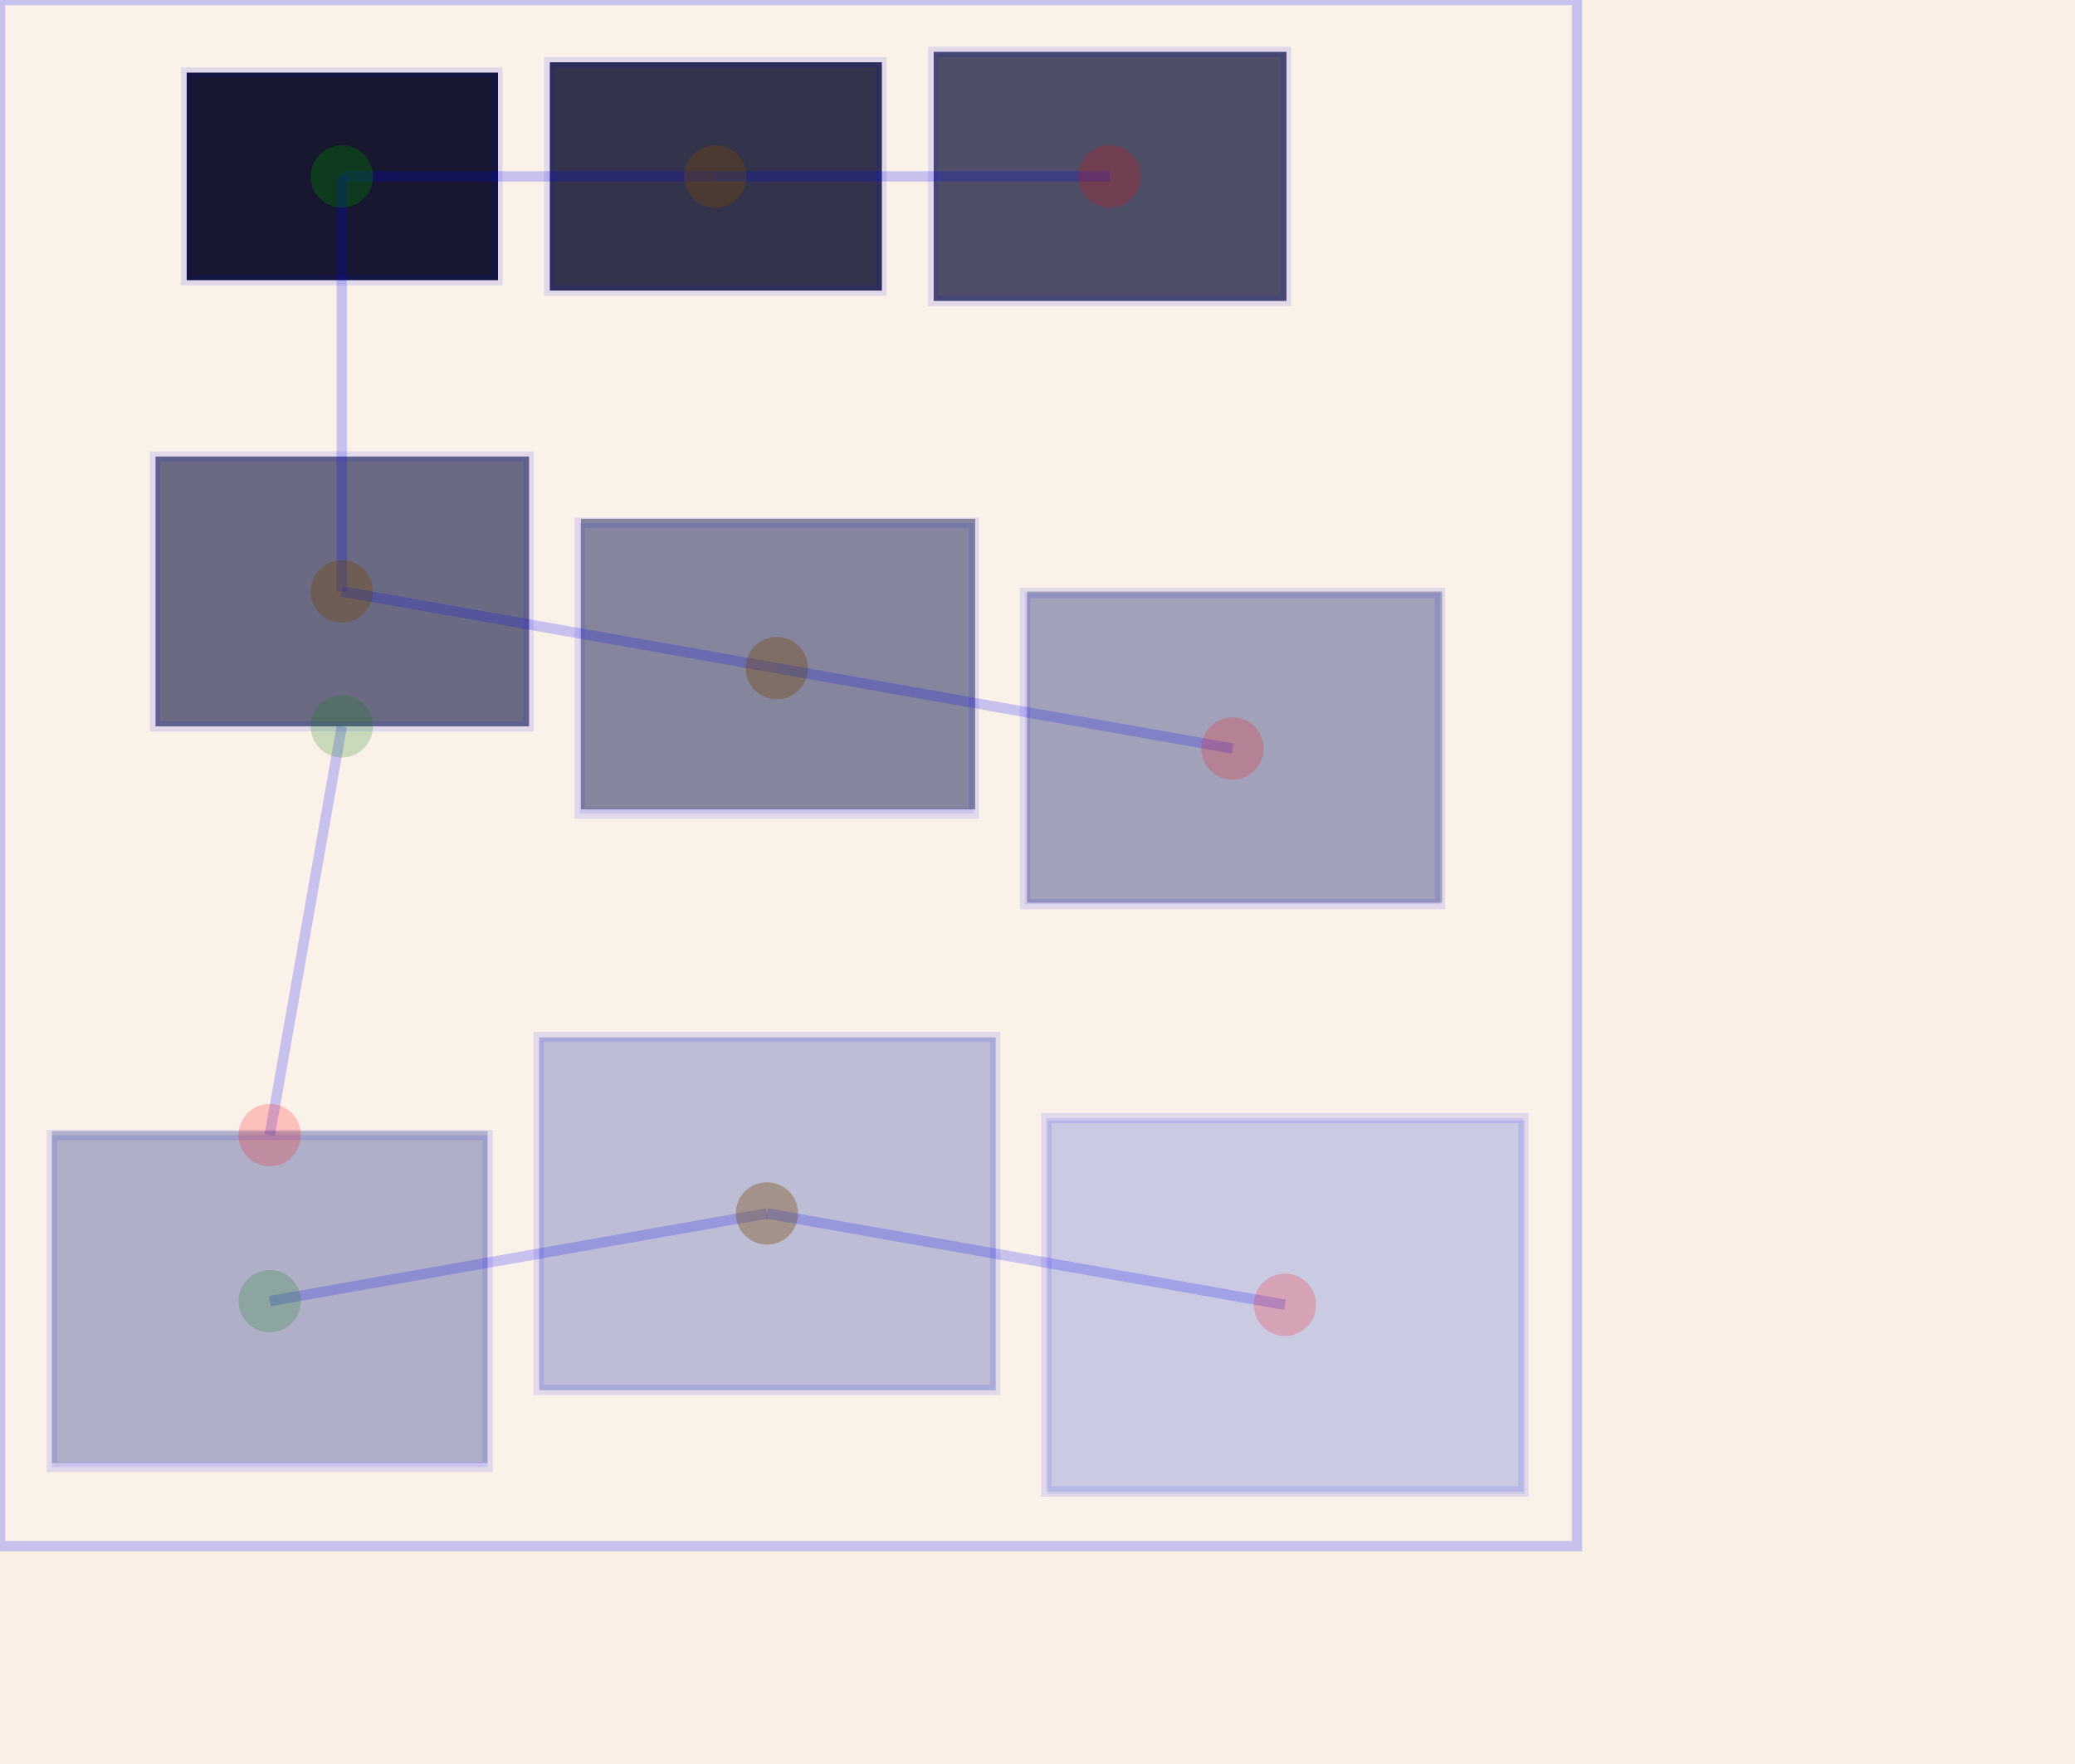
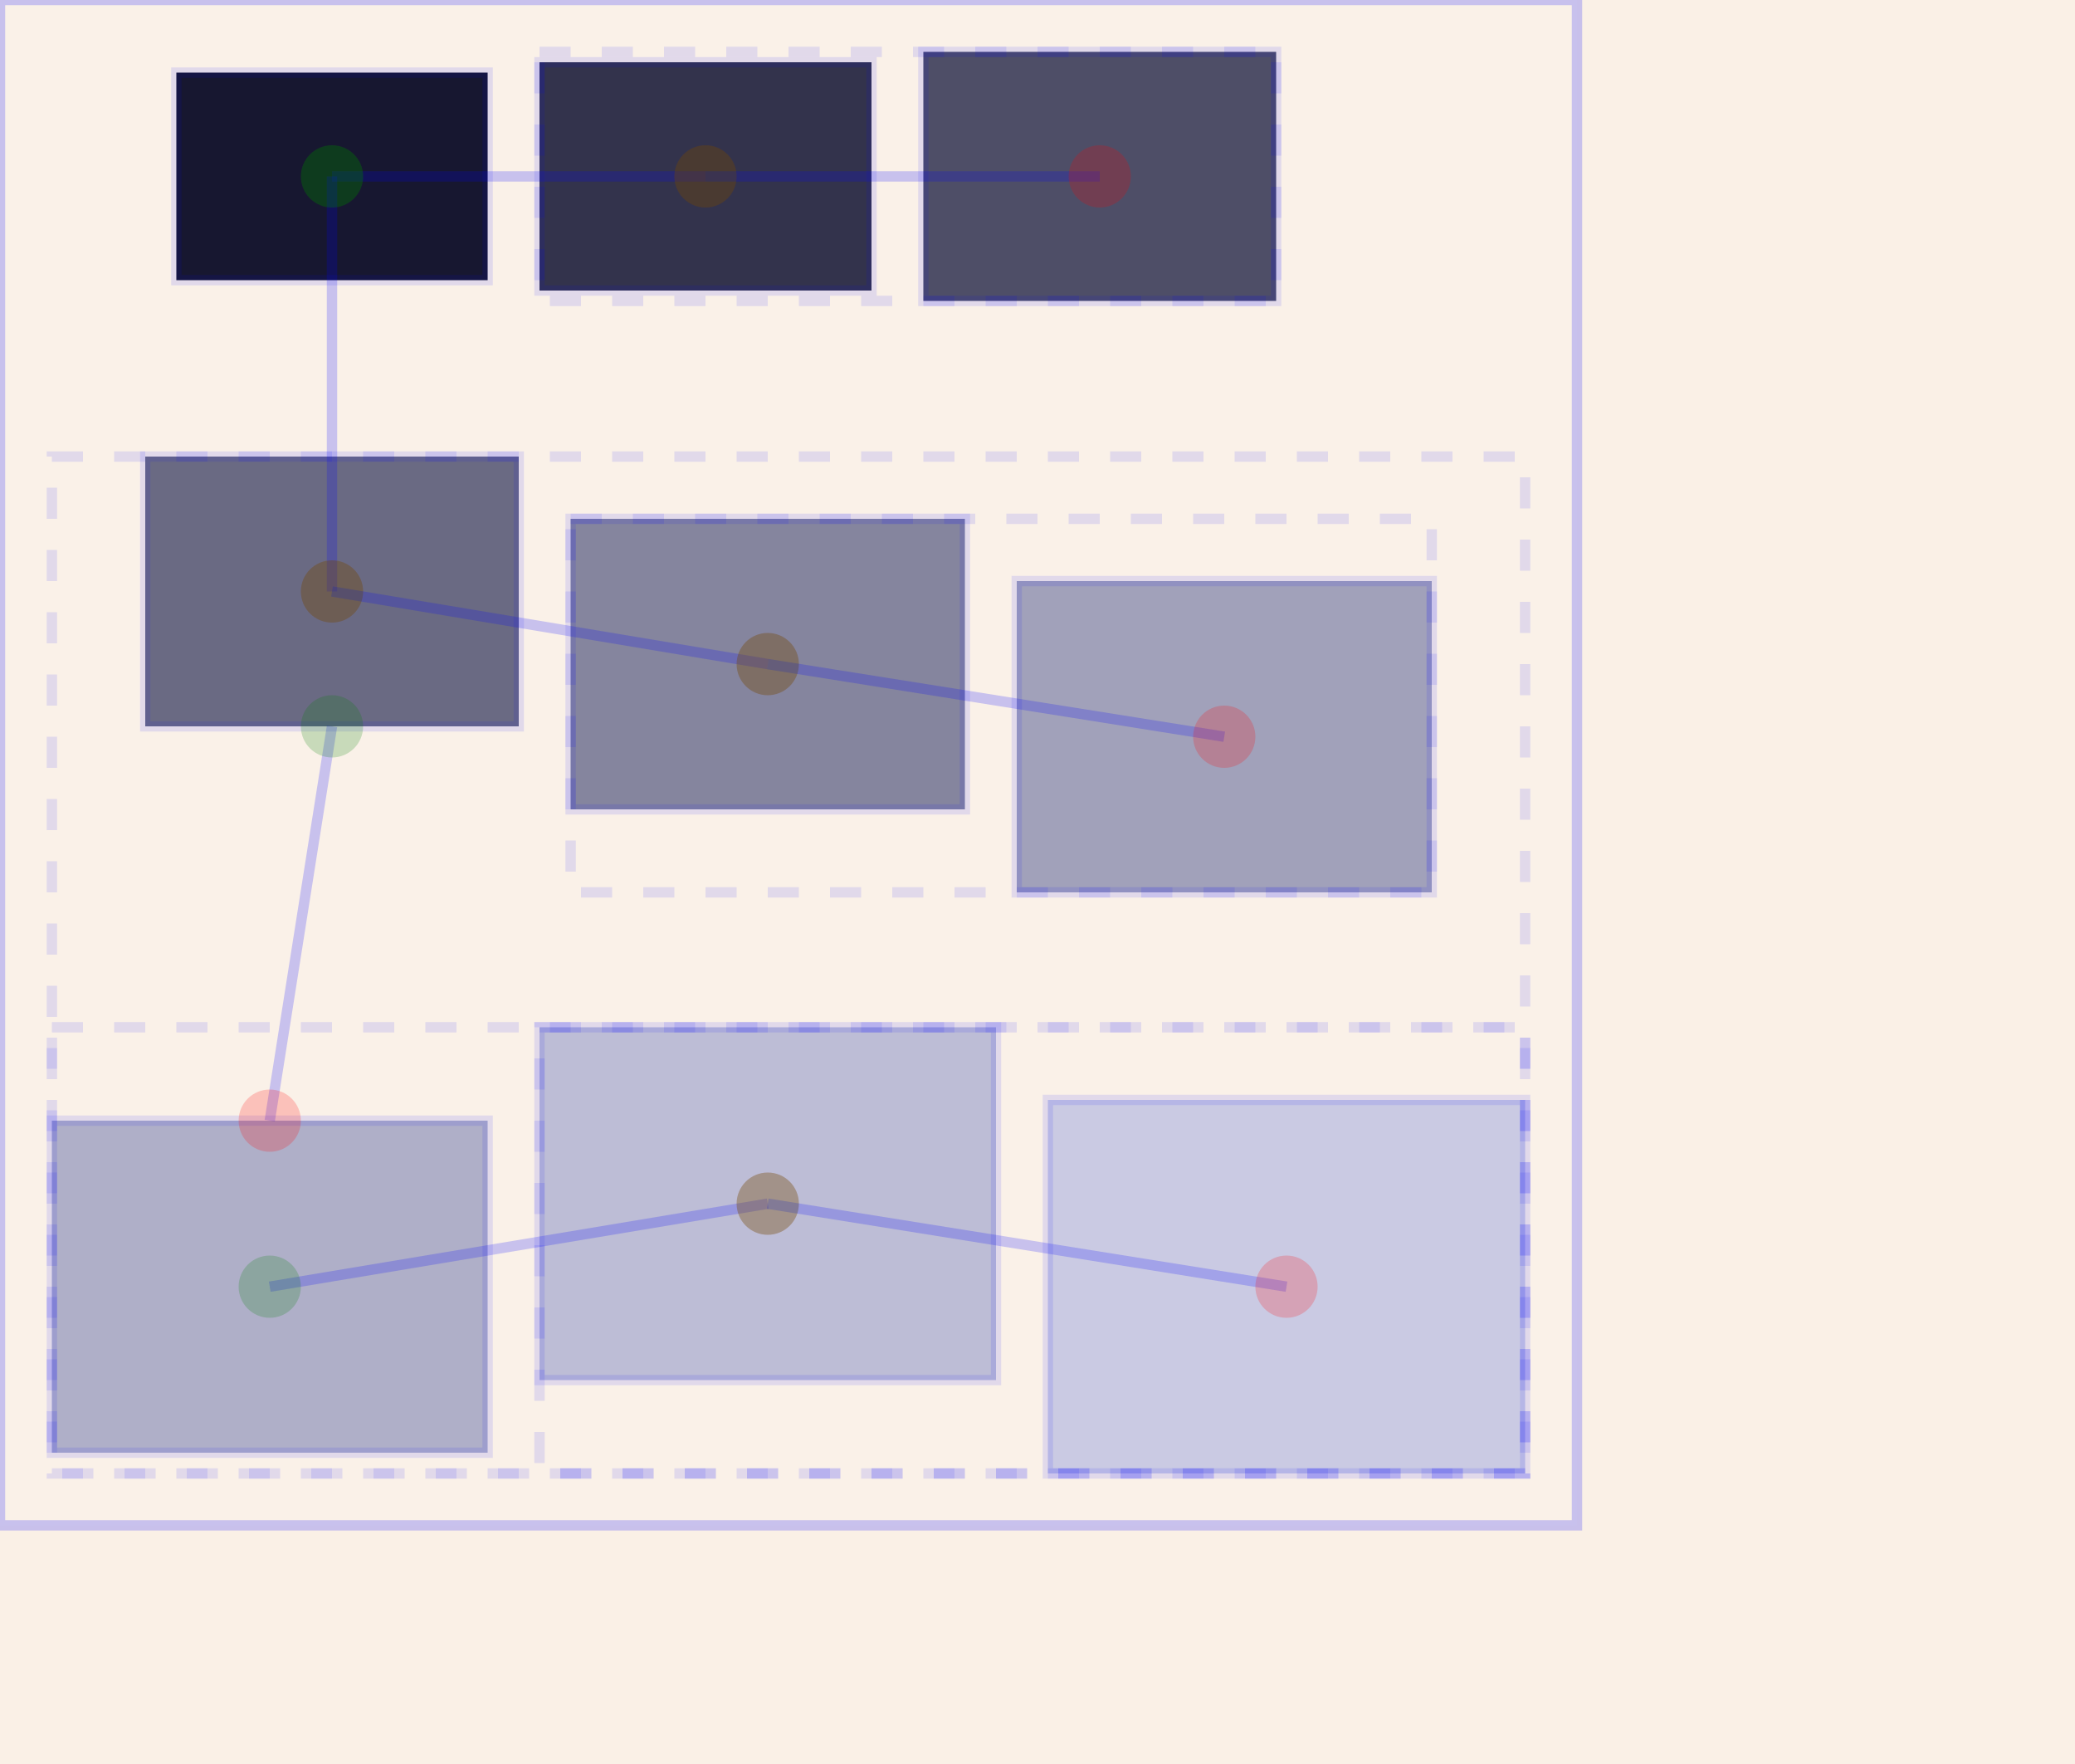
<svg xmlns="http://www.w3.org/2000/svg" xmlns:ns1="http://www.nrvr.com/2012/adj" width="200" height="170">
  <rect width="200" height="170" fill="linen" />
  <g>
    <ns1:telescopicTree gap="5" explain="true" />
-     <rect width="30" height="20" fill="#000" ns1:id="id1" transform="translate(18,7)" />
+     <rect width="30" height="20" fill="#000" ns1:id="id1" transform="translate(17,7)" />
    <ns1:boom />
-     <rect width="32" height="22" fill="#222" transform="translate(53,6)" />
+     <rect width="32" height="22" fill="#222" transform="translate(52,6)" />
    <ns1:boom angle="east" />
-     <rect width="34" height="24" fill="#444" transform="translate(90,5)" />
+     <rect width="34" height="24" fill="#444" transform="translate(89,5)" />
    <ns1:boom from="id1" angle="90" gap="15" />
-     <rect width="36" height="26" fill="#666" ns1:id="id2" transform="translate(15,44)" />
+     <rect width="36" height="26" fill="#666" ns1:id="id2" transform="translate(14,44)" />
    <ns1:boom angle="10" />
-     <rect width="38" height="28" fill="#888" transform="translate(56,50)" />
-     <rect width="40" height="30" fill="#aaa" transform="translate(99,57)" />
+     <rect width="38" height="28" fill="#888" transform="translate(55,50)" />
+     <rect width="40" height="30" fill="#aaa" transform="translate(98,56)" />
    <ns1:boom from="id2%0.5,1" to="0.5,0" angle="100" gap="~id2#h * 0.5" />
-     <rect width="42" height="32" fill="#bbb" transform="translate(5,109)" />
+     <rect width="42" height="32" fill="#bbb" transform="translate(5,108)" />
    <ns1:boom angle="-10" />
-     <rect width="44" height="34" fill="#ccc" transform="translate(52,100)" />
+     <rect width="44" height="34" fill="#ccc" transform="translate(52,99)" />
    <ns1:boom angle="10" />
-     <rect width="46" height="36" fill="#ddd" transform="translate(101,108)" />
-     <rect ns1:explanation="true" x="0" y="0" width="152" height="149" fill="white" fill-opacity="0.1" stroke="blue" stroke-width="1" stroke-opacity="0.2" />
-     <rect ns1:explanation="true" x="17.946" y="7" width="30" height="20" fill="blue" fill-opacity="0.1" stroke="blue" stroke-width="1" stroke-opacity="0.1" />
-     <rect ns1:explanation="true" x="52.946" y="6" width="32" height="22" fill="blue" fill-opacity="0.1" stroke="blue" stroke-width="1" stroke-opacity="0.1" />
-     <line ns1:explanation="true" x1="32.946" y1="17" x2="68.946" y2="17" stroke="blue" stroke-width="1" stroke-opacity="0.2" />
-     <circle ns1:explanation="true" cx="32.946" cy="17" r="3" fill="green" fill-opacity="0.2" stroke="none" />
-     <circle ns1:explanation="true" cx="68.946" cy="17" r="3" fill="red" fill-opacity="0.2" stroke="none" />
-     <rect ns1:explanation="true" x="89.946" y="5" width="34" height="24" fill="blue" fill-opacity="0.1" stroke="blue" stroke-width="1" stroke-opacity="0.1" />
-     <line ns1:explanation="true" x1="68.946" y1="17" x2="106.946" y2="17" stroke="blue" stroke-width="1" stroke-opacity="0.2" />
-     <circle ns1:explanation="true" cx="68.946" cy="17" r="3" fill="green" fill-opacity="0.2" stroke="none" />
-     <circle ns1:explanation="true" cx="106.946" cy="17" r="3" fill="red" fill-opacity="0.2" stroke="none" />
-     <rect ns1:explanation="true" x="14.946" y="44" width="36" height="26" fill="blue" fill-opacity="0.1" stroke="blue" stroke-width="1" stroke-opacity="0.1" />
-     <line ns1:explanation="true" x1="32.946" y1="17" x2="32.946" y2="57" stroke="blue" stroke-width="1" stroke-opacity="0.2" />
-     <circle ns1:explanation="true" cx="32.946" cy="17" r="3" fill="green" fill-opacity="0.2" stroke="none" />
-     <circle ns1:explanation="true" cx="32.946" cy="57" r="3" fill="red" fill-opacity="0.2" stroke="none" />
-     <rect ns1:explanation="true" x="55.87" y="50.392" width="38" height="28" fill="blue" fill-opacity="0.1" stroke="blue" stroke-width="1" stroke-opacity="0.1" />
-     <line ns1:explanation="true" x1="32.946" y1="57" x2="74.87" y2="64.392" stroke="blue" stroke-width="1" stroke-opacity="0.2" />
-     <circle ns1:explanation="true" cx="32.946" cy="57" r="3" fill="green" fill-opacity="0.2" stroke="none" />
-     <circle ns1:explanation="true" cx="74.87" cy="64.392" r="3" fill="red" fill-opacity="0.2" stroke="none" />
-     <rect ns1:explanation="true" x="98.794" y="57.137" width="40" height="30" fill="blue" fill-opacity="0.1" stroke="blue" stroke-width="1" stroke-opacity="0.1" />
-     <line ns1:explanation="true" x1="74.87" y1="64.392" x2="118.794" y2="72.137" stroke="blue" stroke-width="1" stroke-opacity="0.2" />
-     <circle ns1:explanation="true" cx="74.87" cy="64.392" r="3" fill="green" fill-opacity="0.2" stroke="none" />
-     <circle ns1:explanation="true" cx="118.794" cy="72.137" r="3" fill="red" fill-opacity="0.2" stroke="none" />
-     <rect ns1:explanation="true" x="5" y="109.39" width="42" height="32" fill="blue" fill-opacity="0.1" stroke="blue" stroke-width="1" stroke-opacity="0.1" />
-     <line ns1:explanation="true" x1="32.946" y1="70" x2="26" y2="109.39" stroke="blue" stroke-width="1" stroke-opacity="0.2" />
-     <circle ns1:explanation="true" cx="32.946" cy="70" r="3" fill="green" fill-opacity="0.2" stroke="none" />
-     <circle ns1:explanation="true" cx="26" cy="109.39" r="3" fill="red" fill-opacity="0.2" stroke="none" />
-     <rect ns1:explanation="true" x="51.924" y="99.94" width="44" height="34" fill="blue" fill-opacity="0.1" stroke="blue" stroke-width="1" stroke-opacity="0.1" />
-     <line ns1:explanation="true" x1="26" y1="125.39" x2="73.924" y2="116.94" stroke="blue" stroke-width="1" stroke-opacity="0.2" />
-     <circle ns1:explanation="true" cx="26" cy="125.39" r="3" fill="green" fill-opacity="0.2" stroke="none" />
-     <circle ns1:explanation="true" cx="73.924" cy="116.94" r="3" fill="red" fill-opacity="0.2" stroke="none" />
-     <rect ns1:explanation="true" x="100.848" y="107.743" width="46" height="36" fill="blue" fill-opacity="0.1" stroke="blue" stroke-width="1" stroke-opacity="0.1" />
-     <line ns1:explanation="true" x1="73.924" y1="116.94" x2="123.848" y2="125.743" stroke="blue" stroke-width="1" stroke-opacity="0.2" />
-     <circle ns1:explanation="true" cx="73.924" cy="116.94" r="3" fill="green" fill-opacity="0.2" stroke="none" />
-     <circle ns1:explanation="true" cx="123.848" cy="125.743" r="3" fill="red" fill-opacity="0.2" stroke="none" />
+     <rect width="46" height="36" fill="#ddd" transform="translate(101,106)" />
+     <rect ns1:explanation="true" x="0" y="0" width="152" height="147" fill="white" fill-opacity="0.1" stroke="blue" stroke-width="1" stroke-opacity="0.2" />
+     <rect ns1:explanation="true" x="17" y="7" width="30" height="20" fill="blue" fill-opacity="0.1" stroke="blue" stroke-width="1" stroke-opacity="0.1" />
+     <rect ns1:explanation="true" x="52" y="6" width="32" height="22" fill="blue" fill-opacity="0.1" stroke="blue" stroke-width="1" stroke-opacity="0.1" />
+     <rect ns1:explanation="true" x="52" y="5" width="71" height="24" fill="none" fill-opacity="0.1" stroke="blue" stroke-dasharray="3" stroke-width="1" stroke-opacity="0.1" />
+     <line ns1:explanation="true" x1="32" y1="17" x2="68" y2="17" stroke="blue" stroke-width="1" stroke-opacity="0.2" />
+     <circle ns1:explanation="true" cx="32" cy="17" r="3" fill="green" fill-opacity="0.2" stroke="none" />
+     <circle ns1:explanation="true" cx="68" cy="17" r="3" fill="red" fill-opacity="0.2" stroke="none" />
+     <rect ns1:explanation="true" x="89" y="5" width="34" height="24" fill="blue" fill-opacity="0.1" stroke="blue" stroke-width="1" stroke-opacity="0.1" />
+     <line ns1:explanation="true" x1="68" y1="17" x2="106" y2="17" stroke="blue" stroke-width="1" stroke-opacity="0.2" />
+     <circle ns1:explanation="true" cx="68" cy="17" r="3" fill="green" fill-opacity="0.2" stroke="none" />
+     <circle ns1:explanation="true" cx="106" cy="17" r="3" fill="red" fill-opacity="0.2" stroke="none" />
+     <rect ns1:explanation="true" x="14" y="44" width="36" height="26" fill="blue" fill-opacity="0.1" stroke="blue" stroke-width="1" stroke-opacity="0.1" />
+     <rect ns1:explanation="true" x="5" y="44" width="142" height="98" fill="none" fill-opacity="0.1" stroke="blue" stroke-dasharray="3" stroke-width="1" stroke-opacity="0.1" />
+     <line ns1:explanation="true" x1="32" y1="17" x2="32" y2="57" stroke="blue" stroke-width="1" stroke-opacity="0.2" />
+     <circle ns1:explanation="true" cx="32" cy="17" r="3" fill="green" fill-opacity="0.2" stroke="none" />
+     <circle ns1:explanation="true" cx="32" cy="57" r="3" fill="red" fill-opacity="0.2" stroke="none" />
+     <rect ns1:explanation="true" x="55" y="50" width="38" height="28" fill="blue" fill-opacity="0.1" stroke="blue" stroke-width="1" stroke-opacity="0.1" />
+     <rect ns1:explanation="true" x="55" y="50" width="83" height="36" fill="none" fill-opacity="0.1" stroke="blue" stroke-dasharray="3" stroke-width="1" stroke-opacity="0.1" />
+     <line ns1:explanation="true" x1="32" y1="57" x2="74" y2="64" stroke="blue" stroke-width="1" stroke-opacity="0.2" />
+     <circle ns1:explanation="true" cx="32" cy="57" r="3" fill="green" fill-opacity="0.2" stroke="none" />
+     <circle ns1:explanation="true" cx="74" cy="64" r="3" fill="red" fill-opacity="0.2" stroke="none" />
+     <rect ns1:explanation="true" x="98" y="56" width="40" height="30" fill="blue" fill-opacity="0.1" stroke="blue" stroke-width="1" stroke-opacity="0.1" />
+     <line ns1:explanation="true" x1="74" y1="64" x2="118" y2="71" stroke="blue" stroke-width="1" stroke-opacity="0.2" />
+     <circle ns1:explanation="true" cx="74" cy="64" r="3" fill="green" fill-opacity="0.2" stroke="none" />
+     <circle ns1:explanation="true" cx="118" cy="71" r="3" fill="red" fill-opacity="0.2" stroke="none" />
+     <rect ns1:explanation="true" x="5" y="108" width="42" height="32" fill="blue" fill-opacity="0.1" stroke="blue" stroke-width="1" stroke-opacity="0.1" />
+     <rect ns1:explanation="true" x="5" y="99" width="142" height="43" fill="none" fill-opacity="0.1" stroke="blue" stroke-dasharray="3" stroke-width="1" stroke-opacity="0.1" />
+     <line ns1:explanation="true" x1="32" y1="70" x2="26" y2="108" stroke="blue" stroke-width="1" stroke-opacity="0.2" />
+     <circle ns1:explanation="true" cx="32" cy="70" r="3" fill="green" fill-opacity="0.2" stroke="none" />
+     <circle ns1:explanation="true" cx="26" cy="108" r="3" fill="red" fill-opacity="0.2" stroke="none" />
+     <rect ns1:explanation="true" x="52" y="99" width="44" height="34" fill="blue" fill-opacity="0.1" stroke="blue" stroke-width="1" stroke-opacity="0.1" />
+     <rect ns1:explanation="true" x="52" y="99" width="95" height="43" fill="none" fill-opacity="0.1" stroke="blue" stroke-dasharray="3" stroke-width="1" stroke-opacity="0.1" />
+     <line ns1:explanation="true" x1="26" y1="124" x2="74" y2="116" stroke="blue" stroke-width="1" stroke-opacity="0.2" />
+     <circle ns1:explanation="true" cx="26" cy="124" r="3" fill="green" fill-opacity="0.2" stroke="none" />
+     <circle ns1:explanation="true" cx="74" cy="116" r="3" fill="red" fill-opacity="0.2" stroke="none" />
+     <rect ns1:explanation="true" x="101" y="106" width="46" height="36" fill="blue" fill-opacity="0.1" stroke="blue" stroke-width="1" stroke-opacity="0.1" />
+     <line ns1:explanation="true" x1="74" y1="116" x2="124" y2="124" stroke="blue" stroke-width="1" stroke-opacity="0.2" />
+     <circle ns1:explanation="true" cx="74" cy="116" r="3" fill="green" fill-opacity="0.2" stroke="none" />
+     <circle ns1:explanation="true" cx="124" cy="124" r="3" fill="red" fill-opacity="0.2" stroke="none" />
  </g>
</svg>
